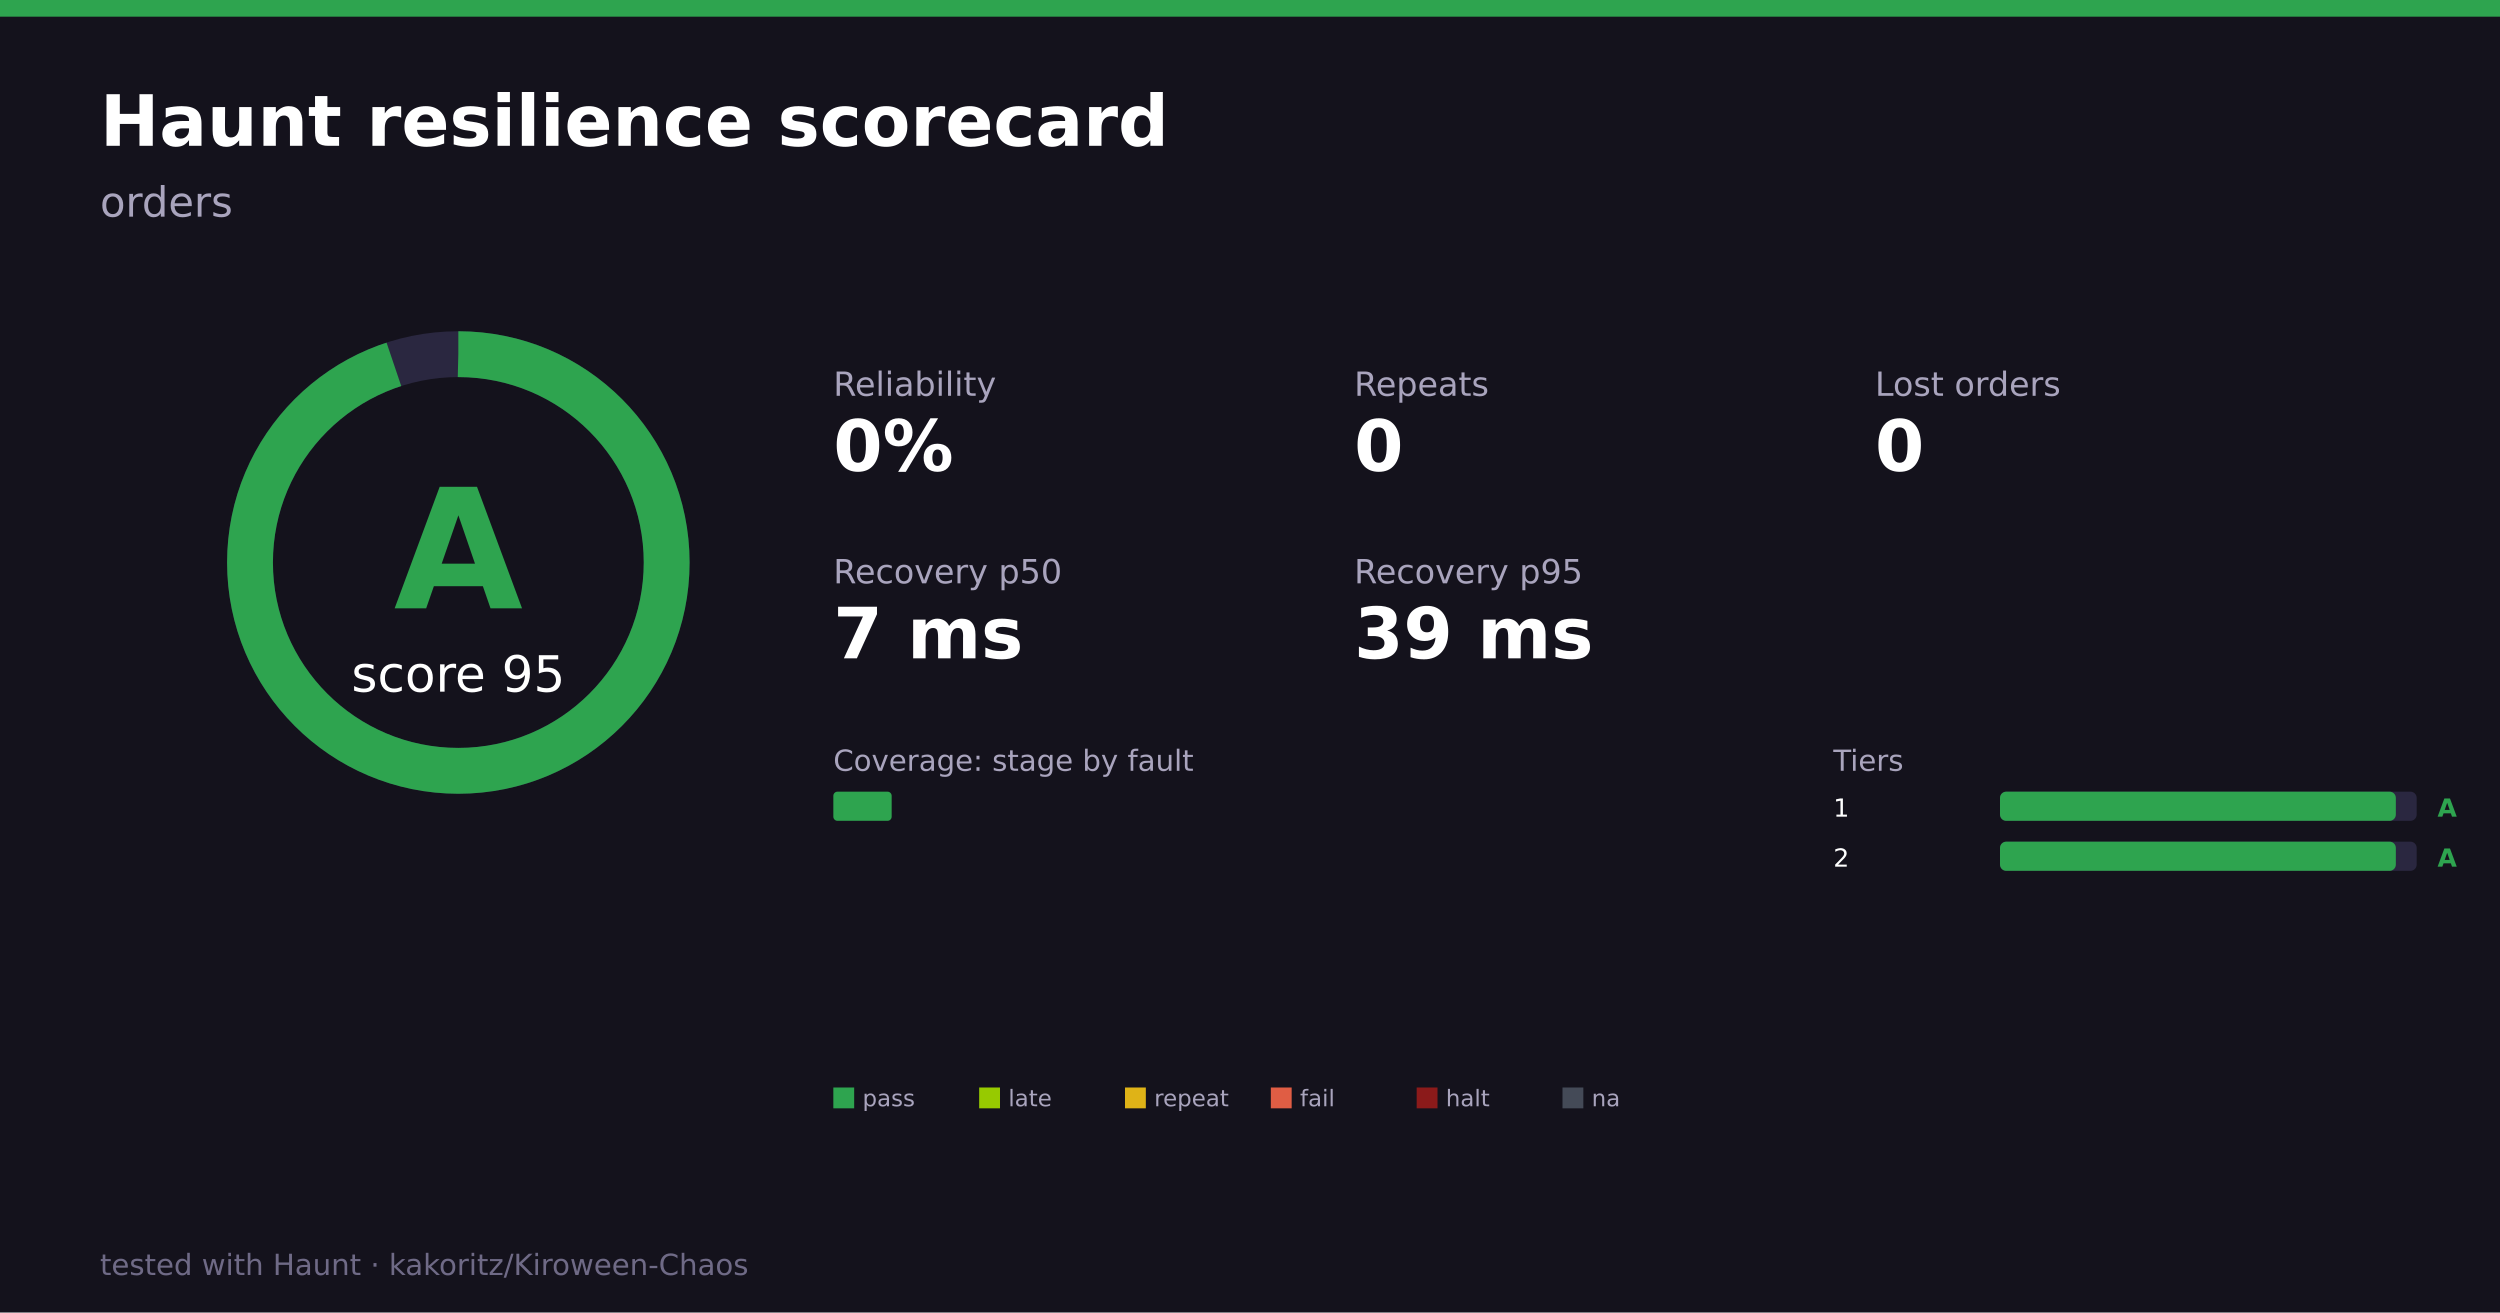
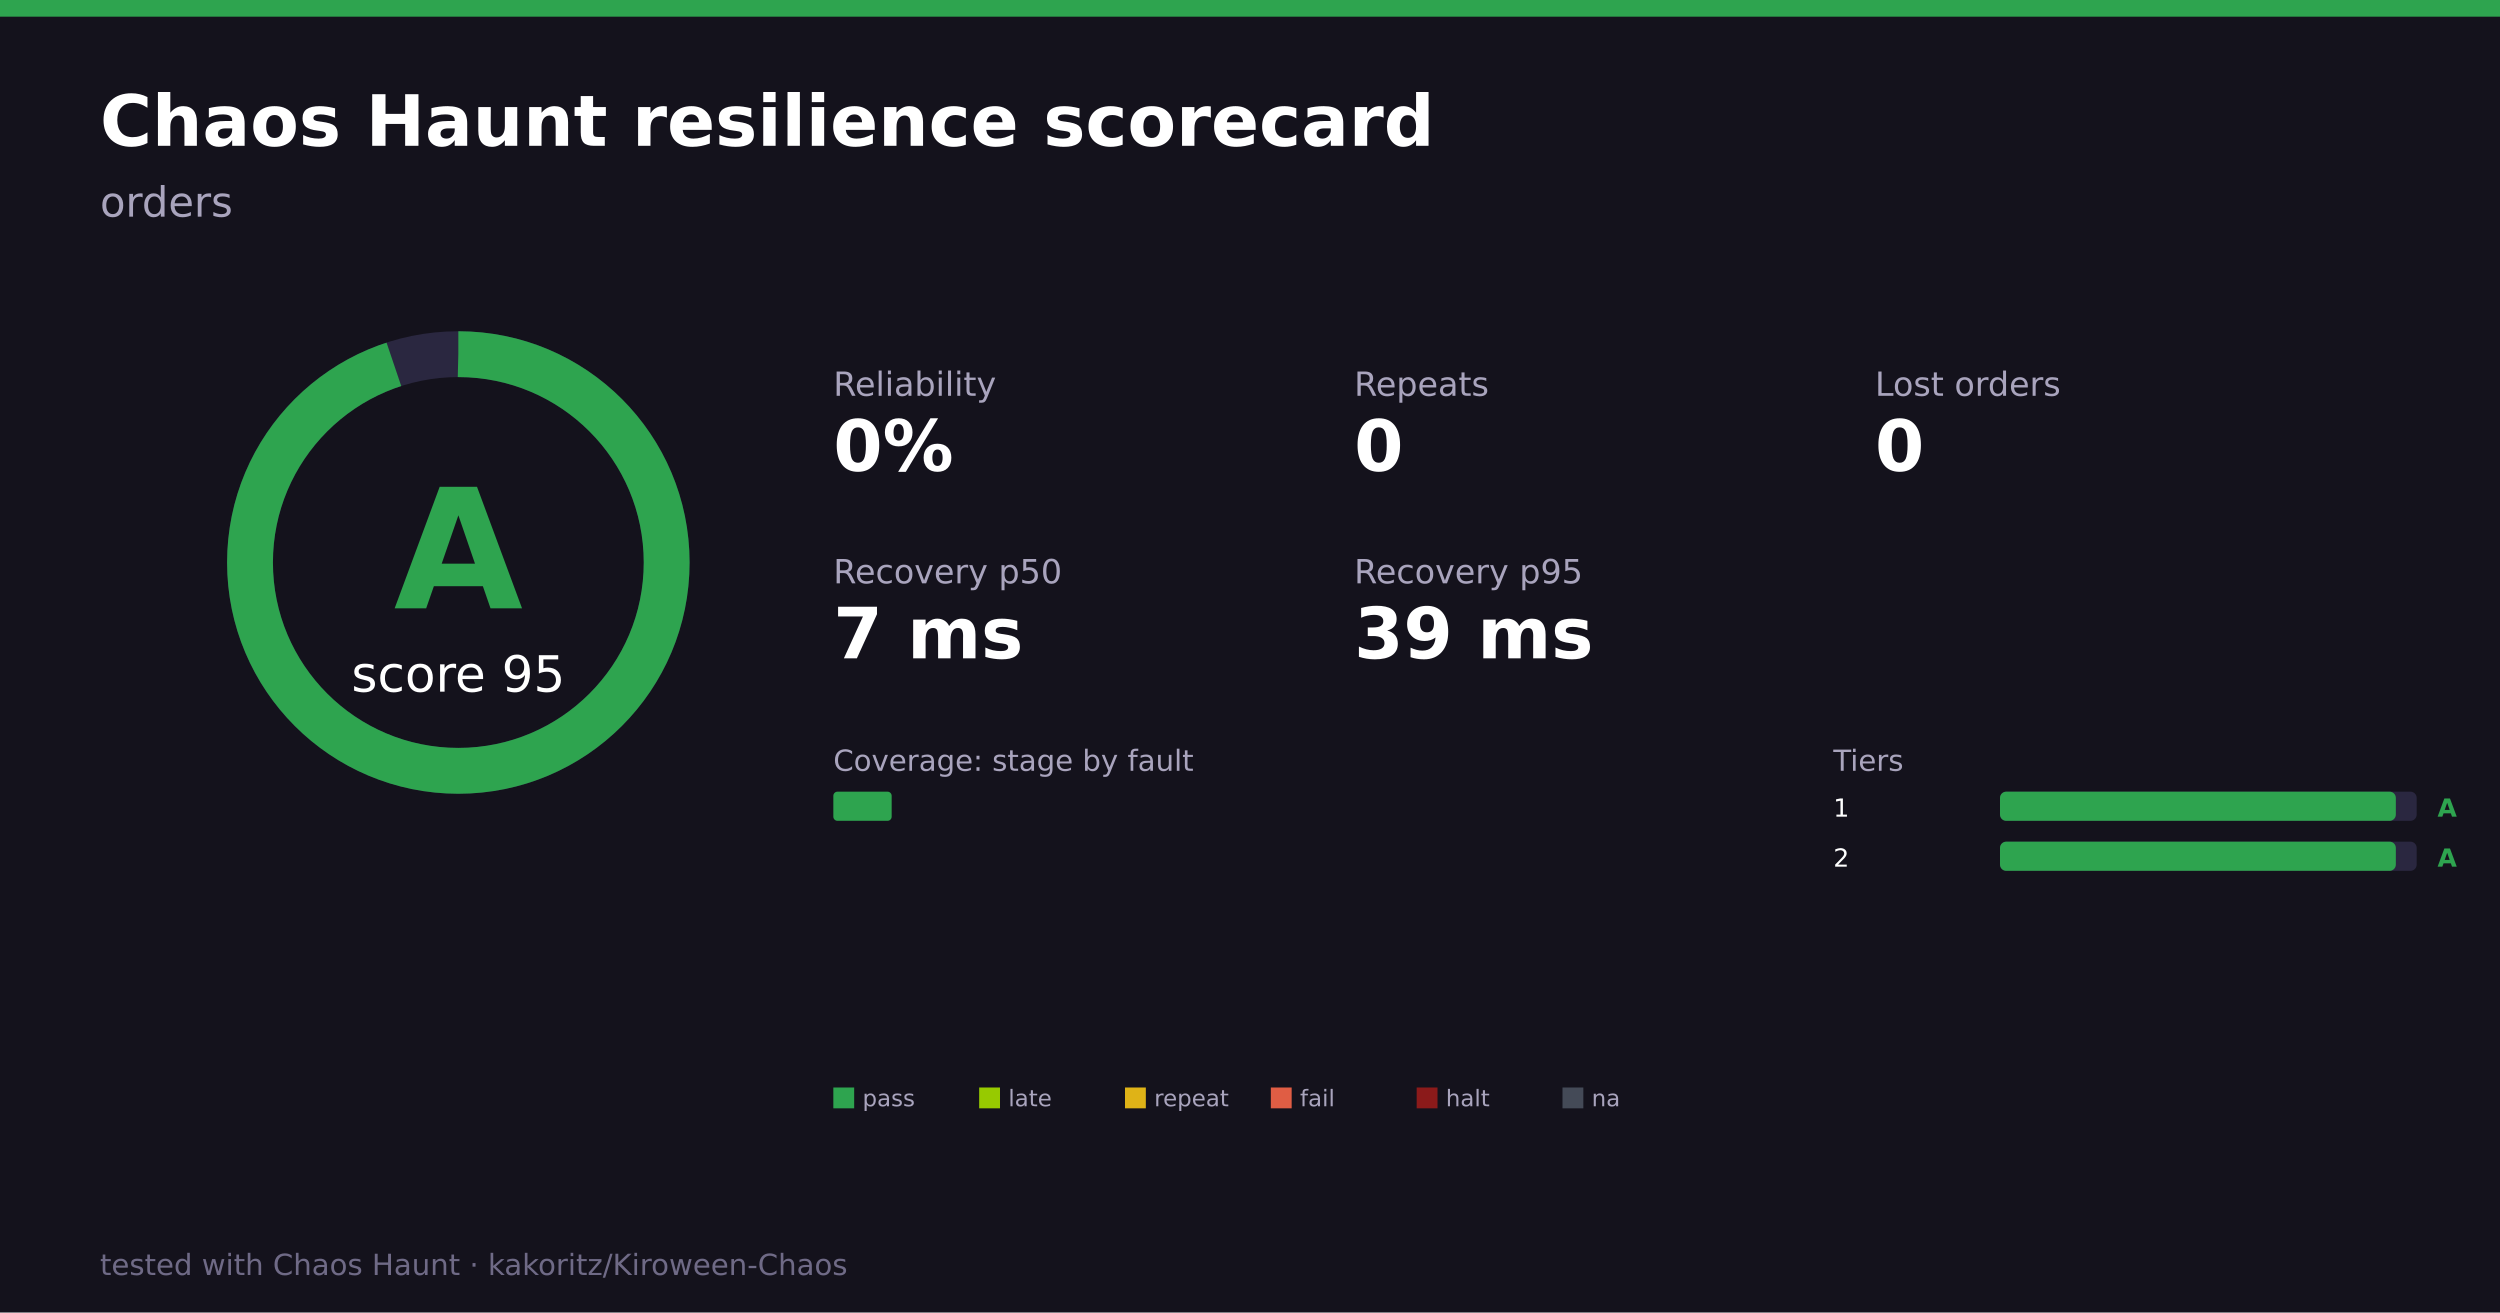
- <svg xmlns="http://www.w3.org/2000/svg" width="1200" height="630" viewBox="0 0 1200 630" font-family="Verdana,Geneva,DejaVu Sans,sans-serif" role="img" aria-label="Haunt resilience scorecard: A 95">
+ <svg xmlns="http://www.w3.org/2000/svg" width="1200" height="630" viewBox="0 0 1200 630" font-family="Verdana,Geneva,DejaVu Sans,sans-serif" role="img" aria-label="Chaos Haunt resilience scorecard: A 95">
  <rect width="1200" height="630" fill="#14121c" />
  <rect x="0" y="0" width="1200" height="8" fill="#2ea44f" />
-   <text x="48" y="70" font-size="34" fill="#ffffff" font-weight="bold">Haunt resilience scorecard</text>
+   <text x="48" y="70" font-size="34" fill="#ffffff" font-weight="bold">Chaos Haunt resilience scorecard</text>
  <text x="48" y="104" font-size="20" fill="#a9a4bd">orders</text>
  <circle cx="220" cy="270" r="100" fill="none" stroke="#2a2740" stroke-width="22" />
  <circle cx="220" cy="270" r="100" fill="none" stroke="#2ea44f" stroke-width="22" stroke-dasharray="596.9 628.3" transform="rotate(-90 220 270)" />
  <text x="220" y="292" font-size="80" fill="#2ea44f" text-anchor="middle" font-weight="bold">A</text>
  <text x="220" y="332" font-size="24" fill="#ffffff" text-anchor="middle">score 95</text>
  <text x="400" y="190" font-size="16" fill="#a9a4bd">Reliability</text>
  <text x="400" y="226" font-size="34" fill="#ffffff" font-weight="bold">0%</text>
  <text x="650" y="190" font-size="16" fill="#a9a4bd">Repeats</text>
  <text x="650" y="226" font-size="34" fill="#ffffff" font-weight="bold">0</text>
  <text x="900" y="190" font-size="16" fill="#a9a4bd">Lost orders</text>
  <text x="900" y="226" font-size="34" fill="#ffffff" font-weight="bold">0</text>
  <text x="400" y="280" font-size="16" fill="#a9a4bd">Recovery p50</text>
  <text x="400" y="316" font-size="34" fill="#ffffff" font-weight="bold">7 ms</text>
  <text x="650" y="280" font-size="16" fill="#a9a4bd">Recovery p95</text>
  <text x="650" y="316" font-size="34" fill="#ffffff" font-weight="bold">39 ms</text>
  <text x="400" y="370" font-size="14" fill="#a9a4bd">Coverage: stage by fault</text>
  <rect x="400" y="380" width="28" height="14" rx="2" fill="#2ea44f" />
  <rect x="400" y="522" width="10" height="10" fill="#2ea44f" />
  <text x="414" y="531" font-size="11" fill="#a9a4bd">pass</text>
  <rect x="470" y="522" width="10" height="10" fill="#97ca00" />
  <text x="484" y="531" font-size="11" fill="#a9a4bd">late</text>
  <rect x="540" y="522" width="10" height="10" fill="#dfb317" />
  <text x="554" y="531" font-size="11" fill="#a9a4bd">repeat</text>
  <rect x="610" y="522" width="10" height="10" fill="#e05d44" />
  <text x="624" y="531" font-size="11" fill="#a9a4bd">fail</text>
  <rect x="680" y="522" width="10" height="10" fill="#8b1a1a" />
  <text x="694" y="531" font-size="11" fill="#a9a4bd">halt</text>
  <rect x="750" y="522" width="10" height="10" fill="#444a57" />
  <text x="764" y="531" font-size="11" fill="#a9a4bd">na</text>
  <text x="880" y="370" font-size="14" fill="#a9a4bd">Tiers</text>
  <text x="880" y="392" font-size="12" fill="#ffffff">1</text>
  <rect x="960" y="380" width="200" height="14" rx="3" fill="#2a2740" />
  <rect x="960" y="380" width="190" height="14" rx="3" fill="#2ea44f" />
  <text x="1170" y="392" font-size="12" fill="#2ea44f" font-weight="bold">A</text>
  <text x="880" y="416" font-size="12" fill="#ffffff">2</text>
  <rect x="960" y="404" width="200" height="14" rx="3" fill="#2a2740" />
  <rect x="960" y="404" width="190" height="14" rx="3" fill="#2ea44f" />
  <text x="1170" y="416" font-size="12" fill="#2ea44f" font-weight="bold">A</text>
-   <text x="48" y="612" font-size="14" fill="#6f6a86">tested with Haunt · kakoritz/Kiroween-Chaos</text>
+   <text x="48" y="612" font-size="14" fill="#6f6a86">tested with Chaos Haunt · kakoritz/Kiroween-Chaos</text>
</svg>
